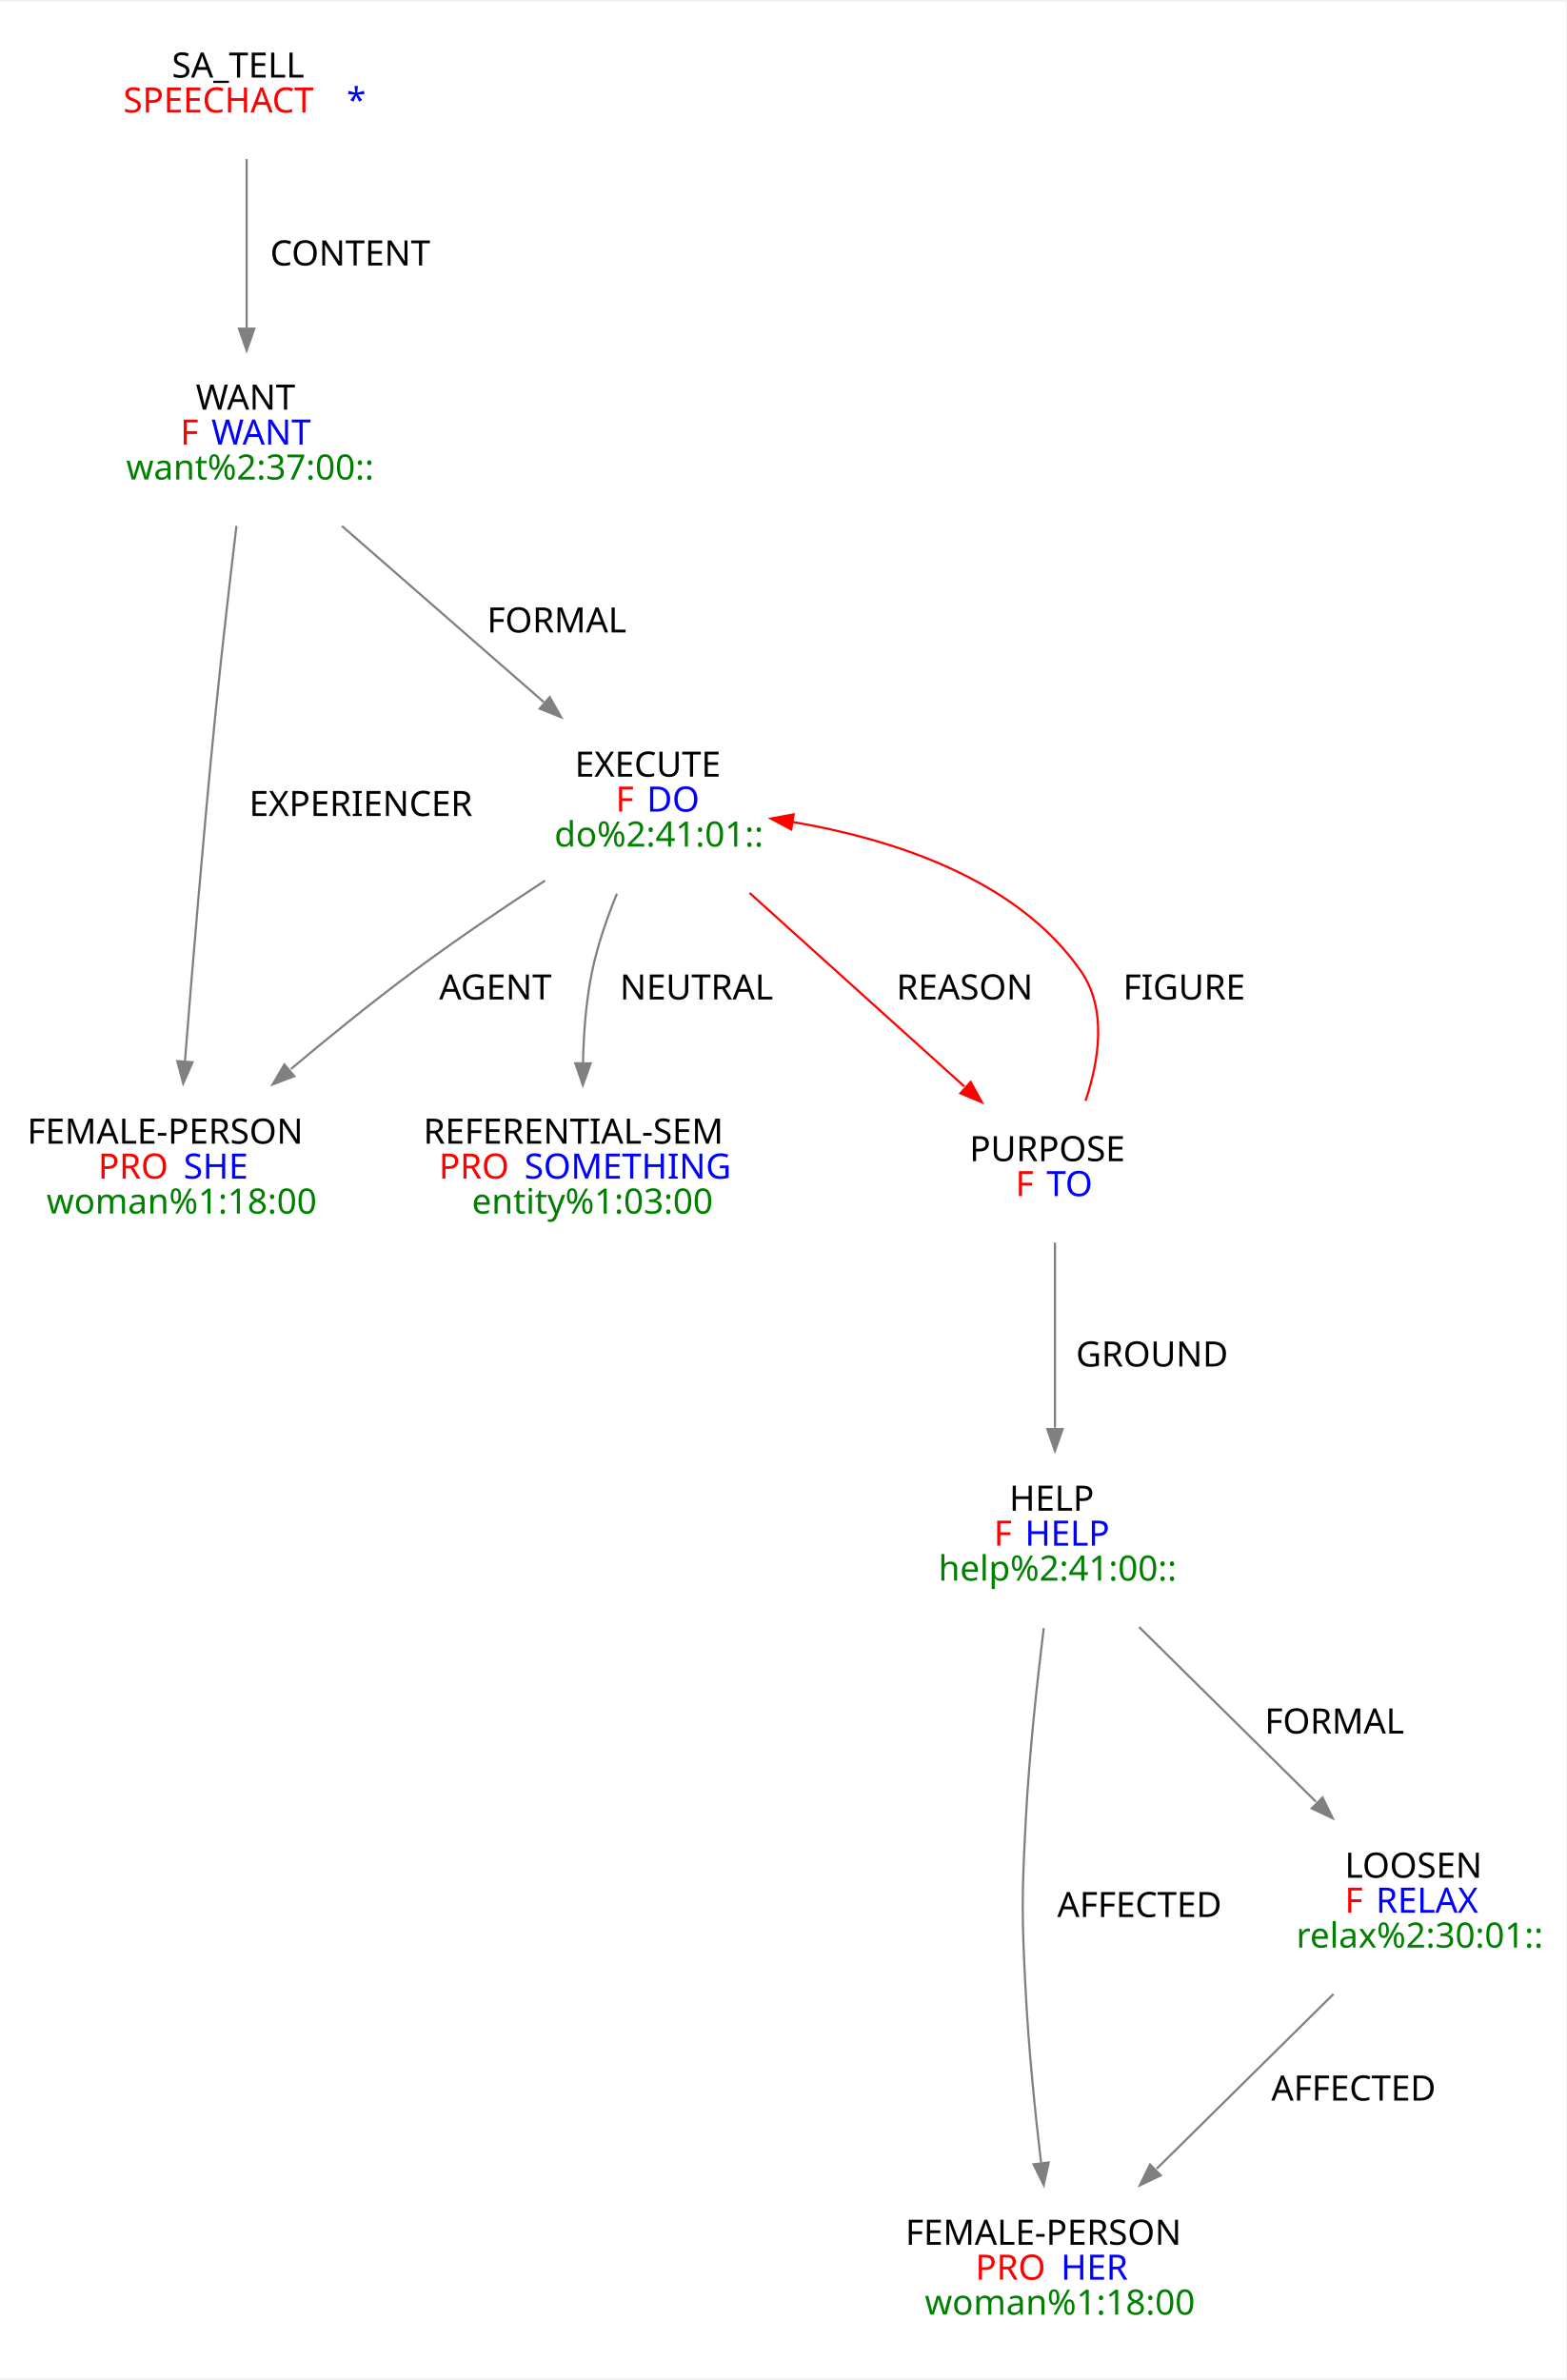
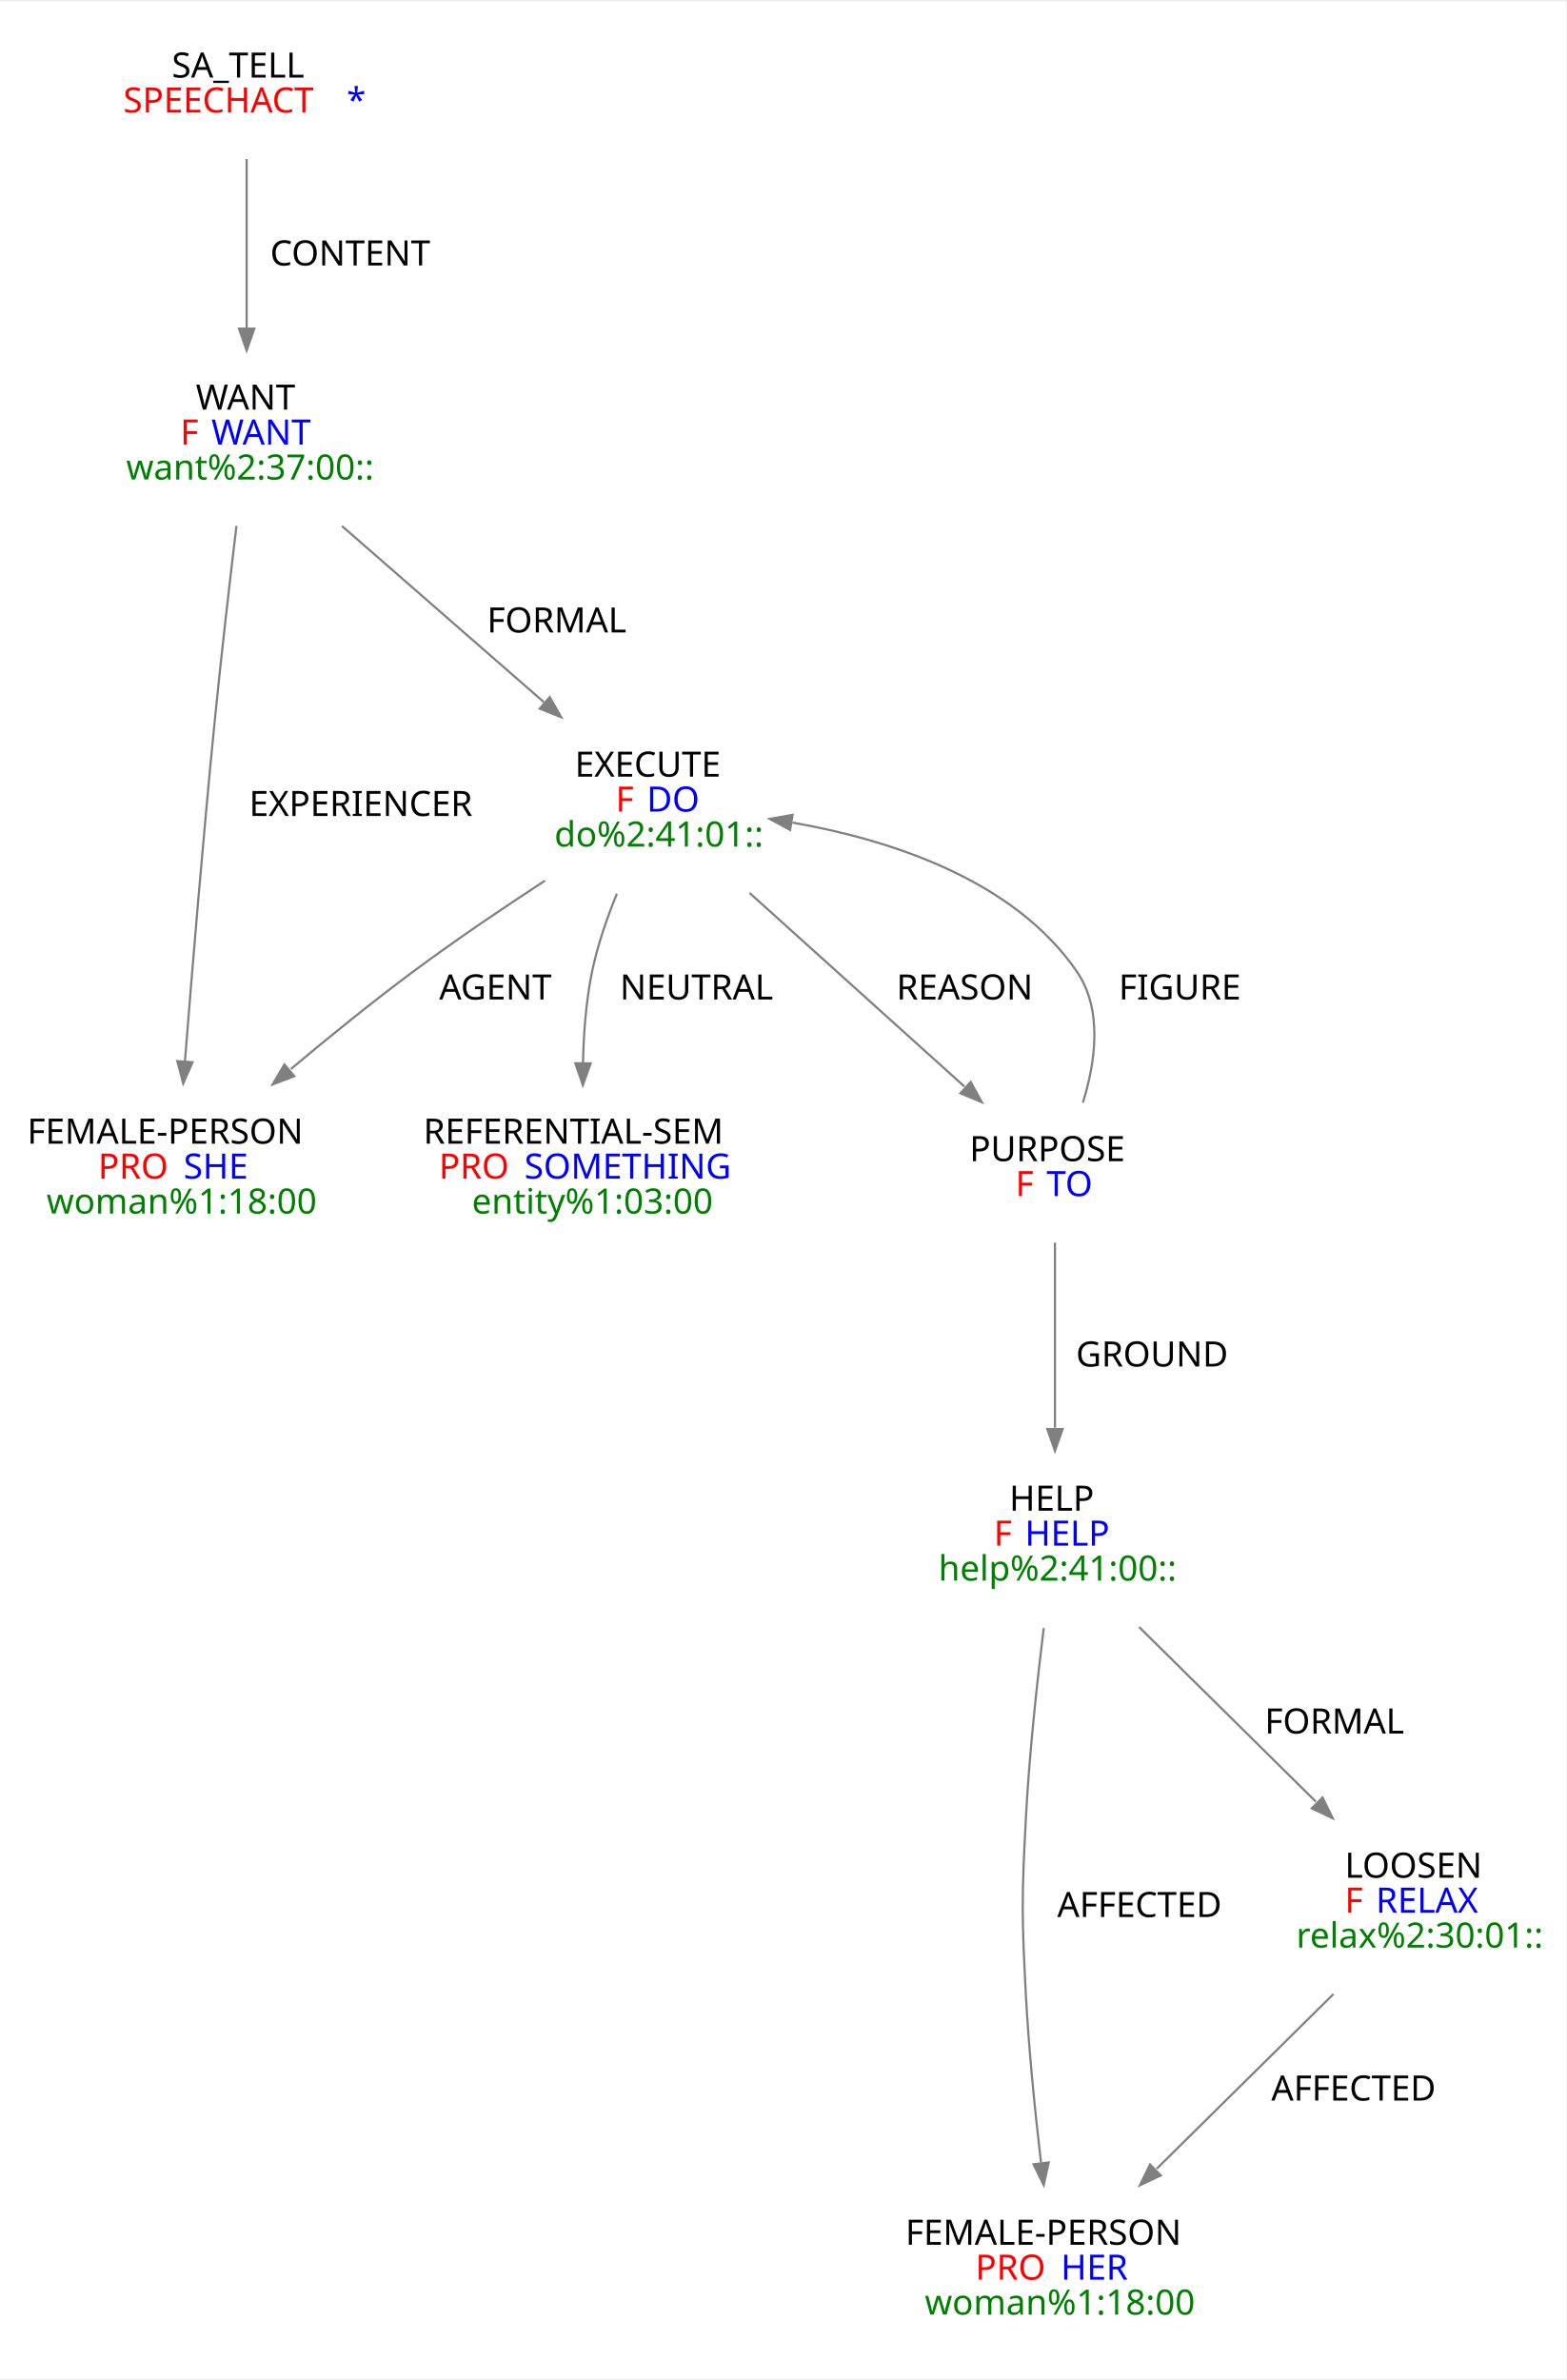
<svg xmlns="http://www.w3.org/2000/svg" xmlns:xlink="http://www.w3.org/1999/xlink" width="358pt" height="544pt" viewBox="0.00 0.00 358.47 544.00">
  <g id="graph0" class="graph" transform="scale(1 1) rotate(0) translate(4 540)">
    <polygon fill="white" stroke="transparent" points="-4,4 -4,-540 354.47,-540 354.47,4 -4,4" />
    <g id="node1" class="node">
      <g id="a_node1">
        <a xlink:href="http://trips.ihmc.us/lexicon/data/ONT::SA_TELL.xml" xlink:title="&lt;font color=&quot;green&quot;&gt;&lt;br /&gt;&lt;/font&gt; &lt;font color=&quot;black&quot;&gt;SA_TELL&lt;/font&gt; &lt;font color=&quot;green&quot;&gt;&lt;br /&gt;&lt;/font&gt; &lt;font color=&quot;red&quot;&gt;SPEECHACT&lt;/font&gt; &lt;font color=&quot;blue&quot;&gt;* &lt;/font&gt; &lt;font color=&quot;green&quot;&gt;&lt;br /&gt; &lt;/font&gt;">
          <text text-anchor="start" x="33.11" y="-522.6" font-family="Work Sans" font-size="8.00"> </text>
          <text text-anchor="start" x="35.33" y="-522.6" font-family="Work Sans" font-size="8.00">SA_TELL</text>
          <text text-anchor="start" x="69.57" y="-522.6" font-family="Work Sans" font-size="8.00"> </text>
          <text text-anchor="start" x="22" y="-514.6" font-family="Work Sans" font-size="8.00"> </text>
          <text text-anchor="start" x="24.22" y="-514.6" font-family="Work Sans" font-size="8.00" fill="red">SPEECHACT</text>
          <text text-anchor="start" x="73.12" y="-514.6" font-family="Work Sans" font-size="8.00"> </text>
          <text text-anchor="start" x="75.34" y="-514.6" font-family="Work Sans" font-size="8.00" fill="blue">* </text>
          <text text-anchor="start" x="80.68" y="-514.6" font-family="Work Sans" font-size="8.00"> </text>
          <text text-anchor="start" x="51.34" y="-506.6" font-family="Work Sans" font-size="8.00" fill="green"> </text>
        </a>
      </g>
    </g>
    <g id="node2" class="node">
      <g id="a_node2">
        <a xlink:href="http://trips.ihmc.us/lexicon/data/ONT::WANT.xml" xlink:title="&lt;font color=&quot;green&quot;&gt;&lt;br /&gt;&lt;/font&gt; &lt;font color=&quot;black&quot;&gt;WANT&lt;/font&gt; &lt;font color=&quot;green&quot;&gt;&lt;br /&gt;&lt;/font&gt; &lt;font color=&quot;red&quot;&gt;F&lt;/font&gt; &lt;font color=&quot;blue&quot;&gt;WANT&lt;/font&gt; &lt;font color=&quot;green&quot;&gt;&lt;br /&gt;&lt;/font&gt; &lt;font color=&quot;green&quot;&gt;want%2:37:00::&lt;/font&gt; &lt;font color=&quot;green&quot;&gt;&lt;br /&gt; &lt;/font&gt;">
          <text text-anchor="start" x="38.6" y="-446.6" font-family="Work Sans" font-size="8.00"> </text>
          <text text-anchor="start" x="40.82" y="-446.6" font-family="Work Sans" font-size="8.00">WANT</text>
          <text text-anchor="start" x="64.08" y="-446.6" font-family="Work Sans" font-size="8.00"> </text>
          <text text-anchor="start" x="35.04" y="-438.6" font-family="Work Sans" font-size="8.00"> </text>
          <text text-anchor="start" x="37.27" y="-438.6" font-family="Work Sans" font-size="8.00" fill="red">F</text>
          <text text-anchor="start" x="42.15" y="-438.6" font-family="Work Sans" font-size="8.00"> </text>
          <text text-anchor="start" x="44.38" y="-438.6" font-family="Work Sans" font-size="8.00" fill="blue">WANT</text>
          <text text-anchor="start" x="67.63" y="-438.6" font-family="Work Sans" font-size="8.00"> </text>
          <text text-anchor="start" x="22.65" y="-430.6" font-family="Work Sans" font-size="8.00"> </text>
          <text text-anchor="start" x="24.88" y="-430.6" font-family="Work Sans" font-size="8.00" fill="green">want%2:37:00::</text>
          <text text-anchor="start" x="80.03" y="-430.6" font-family="Work Sans" font-size="8.00"> </text>
          <text text-anchor="start" x="51.34" y="-422.6" font-family="Work Sans" font-size="8.00" fill="green"> </text>
        </a>
      </g>
    </g>
-     <g id="edge10" class="edge">
+     <g id="edge8" class="edge">
      <path fill="none" stroke="grey" stroke-width="0.5" d="M52.45,-503.96C52.45,-493.04 52.45,-478.02 52.45,-465.39" />
      <polygon fill="grey" stroke="grey" stroke-width="0.5" points="54.2,-465.14 52.45,-460.14 50.7,-465.14 54.2,-465.14" />
      <text text-anchor="middle" x="76.16" y="-479.6" font-family="Work Sans" font-size="8.00"> CONTENT   </text>
    </g>
    <g id="node3" class="node">
      <g id="a_node3">
        <a xlink:href="http://trips.ihmc.us/lexicon/data/ONT::FEMALE-PERSON.xml" xlink:title="&lt;font color=&quot;green&quot;&gt;&lt;br /&gt;&lt;/font&gt; &lt;font color=&quot;black&quot;&gt;FEMALE-PERSON&lt;/font&gt; &lt;font color=&quot;green&quot;&gt;&lt;br /&gt;&lt;/font&gt; &lt;font color=&quot;red&quot;&gt;PRO&lt;/font&gt; &lt;font color=&quot;blue&quot;&gt;SHE&lt;/font&gt; &lt;font color=&quot;green&quot;&gt;&lt;br /&gt;&lt;/font&gt; &lt;font color=&quot;green&quot;&gt;woman%1:18:00&lt;/font&gt; &lt;font color=&quot;green&quot;&gt;&lt;br /&gt; &lt;/font&gt;">
          <text text-anchor="start" x="0" y="-278.6" font-family="Work Sans" font-size="8.00"> </text>
          <text text-anchor="start" x="2.22" y="-278.6" font-family="Work Sans" font-size="8.00">FEMALE-PERSON</text>
          <text text-anchor="start" x="70.68" y="-278.6" font-family="Work Sans" font-size="8.00"> </text>
          <text text-anchor="start" x="16.22" y="-270.6" font-family="Work Sans" font-size="8.00"> </text>
          <text text-anchor="start" x="18.45" y="-270.6" font-family="Work Sans" font-size="8.00" fill="red">PRO</text>
          <text text-anchor="start" x="35.78" y="-270.6" font-family="Work Sans" font-size="8.00"> </text>
          <text text-anchor="start" x="38.01" y="-270.6" font-family="Work Sans" font-size="8.00" fill="blue">SHE</text>
          <text text-anchor="start" x="54.46" y="-270.6" font-family="Work Sans" font-size="8.00"> </text>
          <text text-anchor="start" x="4.43" y="-262.6" font-family="Work Sans" font-size="8.00"> </text>
          <text text-anchor="start" x="6.65" y="-262.6" font-family="Work Sans" font-size="8.00" fill="green">woman%1:18:00</text>
          <text text-anchor="start" x="66.25" y="-262.6" font-family="Work Sans" font-size="8.00"> </text>
          <text text-anchor="start" x="35.34" y="-254.6" font-family="Work Sans" font-size="8.00" fill="green"> </text>
        </a>
      </g>
    </g>
-     <g id="edge2" class="edge">
+     <g id="edge5" class="edge">
      <path fill="none" stroke="grey" stroke-width="0.5" d="M50.12,-419.99C48.62,-407.5 46.69,-390.79 45.21,-376 42.53,-349.17 39.98,-318.35 38.33,-297.47" />
      <polygon fill="grey" stroke="grey" stroke-width="0.5" points="40.06,-297.23 37.93,-292.38 36.58,-297.5 40.06,-297.23" />
      <text text-anchor="middle" x="78.57" y="-353.6" font-family="Work Sans" font-size="8.00"> EXPERIENCER   </text>
    </g>
    <g id="node4" class="node">
      <g id="a_node4">
        <a xlink:href="http://trips.ihmc.us/lexicon/data/ONT::EXECUTE.xml" xlink:title="&lt;font color=&quot;green&quot;&gt;&lt;br /&gt;&lt;/font&gt; &lt;font color=&quot;black&quot;&gt;EXECUTE&lt;/font&gt; &lt;font color=&quot;green&quot;&gt;&lt;br /&gt;&lt;/font&gt; &lt;font color=&quot;red&quot;&gt;F&lt;/font&gt; &lt;font color=&quot;blue&quot;&gt;DO&lt;/font&gt; &lt;font color=&quot;green&quot;&gt;&lt;br /&gt;&lt;/font&gt; &lt;font color=&quot;green&quot;&gt;do%2:41:01::&lt;/font&gt; &lt;font color=&quot;green&quot;&gt;&lt;br /&gt; &lt;/font&gt;">
          <text text-anchor="start" x="125.34" y="-362.6" font-family="Work Sans" font-size="8.00"> </text>
          <text text-anchor="start" x="127.56" y="-362.6" font-family="Work Sans" font-size="8.00">EXECUTE</text>
          <text text-anchor="start" x="165.34" y="-362.6" font-family="Work Sans" font-size="8.00"> </text>
          <text text-anchor="start" x="134.67" y="-354.6" font-family="Work Sans" font-size="8.00"> </text>
          <text text-anchor="start" x="136.9" y="-354.6" font-family="Work Sans" font-size="8.00" fill="red">F</text>
          <text text-anchor="start" x="141.78" y="-354.6" font-family="Work Sans" font-size="8.00"> </text>
          <text text-anchor="start" x="144.01" y="-354.6" font-family="Work Sans" font-size="8.00" fill="blue">DO</text>
          <text text-anchor="start" x="156.01" y="-354.6" font-family="Work Sans" font-size="8.00"> </text>
          <text text-anchor="start" x="120.65" y="-346.6" font-family="Work Sans" font-size="8.00"> </text>
          <text text-anchor="start" x="122.88" y="-346.6" font-family="Work Sans" font-size="8.00" fill="green">do%2:41:01::</text>
          <text text-anchor="start" x="170.03" y="-346.6" font-family="Work Sans" font-size="8.00"> </text>
          <text text-anchor="start" x="145.34" y="-338.6" font-family="Work Sans" font-size="8.00" fill="green"> </text>
        </a>
      </g>
    </g>
-     <g id="edge11" class="edge">
+     <g id="edge6" class="edge">
      <path fill="none" stroke="grey" stroke-width="0.5" d="M74.25,-419.98C88.03,-407.96 105.92,-392.36 120.44,-379.69" />
      <polygon fill="grey" stroke="grey" stroke-width="0.5" points="121.82,-380.81 124.44,-376.2 119.52,-378.17 121.82,-380.81" />
      <text text-anchor="middle" x="123.42" y="-395.6" font-family="Work Sans" font-size="8.00"> FORMAL   </text>
    </g>
-     <g id="edge1" class="edge">
+     <g id="edge7" class="edge">
      <path fill="none" stroke="grey" stroke-width="0.5" d="M120.74,-338.81C111.12,-332.53 100.2,-325.15 90.58,-318 81.22,-311.05 71.33,-303.03 62.59,-295.7" />
      <polygon fill="grey" stroke="grey" stroke-width="0.5" points="63.35,-294.05 58.4,-292.17 61.09,-296.73 63.35,-294.05" />
      <text text-anchor="middle" x="109.39" y="-311.6" font-family="Work Sans" font-size="8.00"> AGENT   </text>
    </g>
    <g id="node5" class="node">
      <g id="a_node5">
        <a xlink:href="http://trips.ihmc.us/lexicon/data/ONT::REFERENTIAL-SEM.xml" xlink:title="&lt;font color=&quot;green&quot;&gt;&lt;br /&gt;&lt;/font&gt; &lt;font color=&quot;black&quot;&gt;REFERENTIAL-SEM&lt;/font&gt; &lt;font color=&quot;green&quot;&gt;&lt;br /&gt;&lt;/font&gt; &lt;font color=&quot;red&quot;&gt;PRO&lt;/font&gt; &lt;font color=&quot;blue&quot;&gt;SOMETHING&lt;/font&gt; &lt;font color=&quot;green&quot;&gt;&lt;br /&gt;&lt;/font&gt; &lt;font color=&quot;green&quot;&gt;entity%1:03:00&lt;/font&gt; &lt;font color=&quot;green&quot;&gt;&lt;br /&gt; &lt;/font&gt;">
          <text text-anchor="start" x="90.67" y="-278.6" font-family="Work Sans" font-size="8.00"> </text>
          <text text-anchor="start" x="92.89" y="-278.6" font-family="Work Sans" font-size="8.00">REFERENTIAL-SEM</text>
          <text text-anchor="start" x="168.01" y="-278.6" font-family="Work Sans" font-size="8.00"> </text>
          <text text-anchor="start" x="94.23" y="-270.6" font-family="Work Sans" font-size="8.00"> </text>
          <text text-anchor="start" x="96.45" y="-270.6" font-family="Work Sans" font-size="8.00" fill="red">PRO</text>
          <text text-anchor="start" x="113.79" y="-270.6" font-family="Work Sans" font-size="8.00"> </text>
          <text text-anchor="start" x="116.01" y="-270.6" font-family="Work Sans" font-size="8.00" fill="blue">SOMETHING</text>
          <text text-anchor="start" x="164.45" y="-270.6" font-family="Work Sans" font-size="8.00"> </text>
          <text text-anchor="start" x="101.77" y="-262.6" font-family="Work Sans" font-size="8.00"> </text>
          <text text-anchor="start" x="103.99" y="-262.6" font-family="Work Sans" font-size="8.00" fill="green">entity%1:03:00</text>
          <text text-anchor="start" x="156.91" y="-262.6" font-family="Work Sans" font-size="8.00"> </text>
          <text text-anchor="start" x="129.34" y="-254.6" font-family="Work Sans" font-size="8.00" fill="green"> </text>
        </a>
      </g>
    </g>
-     <g id="edge4" class="edge">
+     <g id="edge1" class="edge">
      <path fill="none" stroke="grey" stroke-width="0.5" d="M137.19,-335.82C134.9,-330.21 132.75,-323.97 131.51,-318 130.13,-311.29 129.57,-303.9 129.43,-297.08" />
      <polygon fill="grey" stroke="grey" stroke-width="0.5" points="131.18,-296.99 129.4,-292 127.68,-297.01 131.18,-296.99" />
      <text text-anchor="middle" x="155.42" y="-311.6" font-family="Work Sans" font-size="8.00"> NEUTRAL   </text>
    </g>
    <g id="node6" class="node">
      <g id="a_node6">
        <a xlink:href="http://trips.ihmc.us/lexicon/data/ONT::PURPOSE.xml" xlink:title="&lt;font color=&quot;green&quot;&gt;&lt;br /&gt;&lt;/font&gt; &lt;font color=&quot;black&quot;&gt;PURPOSE&lt;/font&gt; &lt;font color=&quot;green&quot;&gt;&lt;br /&gt;&lt;/font&gt; &lt;font color=&quot;red&quot;&gt;F&lt;/font&gt; &lt;font color=&quot;blue&quot;&gt;TO&lt;/font&gt; &lt;font color=&quot;green&quot;&gt;&lt;br /&gt; &lt;/font&gt;">
          <text text-anchor="start" x="215.67" y="-274.6" font-family="Work Sans" font-size="8.00"> </text>
          <text text-anchor="start" x="217.89" y="-274.6" font-family="Work Sans" font-size="8.00">PURPOSE</text>
          <text text-anchor="start" x="257.01" y="-274.6" font-family="Work Sans" font-size="8.00"> </text>
          <text text-anchor="start" x="226.19" y="-266.6" font-family="Work Sans" font-size="8.00"> </text>
          <text text-anchor="start" x="228.41" y="-266.6" font-family="Work Sans" font-size="8.00" fill="red">F</text>
          <text text-anchor="start" x="233.3" y="-266.6" font-family="Work Sans" font-size="8.00"> </text>
          <text text-anchor="start" x="235.52" y="-266.6" font-family="Work Sans" font-size="8.00" fill="blue">TO</text>
          <text text-anchor="start" x="246.49" y="-266.6" font-family="Work Sans" font-size="8.00"> </text>
          <text text-anchor="start" x="236.34" y="-258.6" font-family="Work Sans" font-size="8.00" fill="green"> </text>
        </a>
      </g>
    </g>
-     <g id="edge9" class="edge">
-       <path fill="none" stroke="red" stroke-width="0.5" d="M167.56,-335.98C182.34,-322.66 202,-304.95 216.7,-291.7" />
-       <polygon fill="red" stroke="red" stroke-width="0.5" points="218.16,-292.73 220.71,-288.09 215.82,-290.13 218.16,-292.73" />
+     <g id="edge2" class="edge">
+       <path fill="none" stroke="grey" stroke-width="0.5" d="M167.56,-335.98C182.34,-322.66 202,-304.95 216.7,-291.7" />
+       <polygon fill="grey" stroke="grey" stroke-width="0.5" points="218.16,-292.73 220.71,-288.09 215.82,-290.13 218.16,-292.73" />
      <text text-anchor="middle" x="216.79" y="-311.6" font-family="Work Sans" font-size="8.00"> REASON   </text>
    </g>
-     <g id="edge8" class="edge">
-       <path fill="none" stroke="red" stroke-width="0.5" d="M244.46,-288.42C247.57,-297.74 249.35,-309.43 243.45,-318 228.72,-339.39 199.84,-348.42 177.4,-352.23" />
-       <polygon fill="red" stroke="red" stroke-width="0.5" points="177.1,-350.51 172.43,-353.01 177.64,-353.97 177.1,-350.51" />
-       <text text-anchor="middle" x="267.01" y="-311.6" font-family="Work Sans" font-size="8.00"> FIGURE   </text>
+     <g id="edge11" class="edge">
+       <path fill="none" stroke="grey" stroke-width="0.5" d="M243.84,-288C246.76,-297.39 248.41,-309.32 242.45,-318 227.95,-339.13 199.54,-348.2 177.37,-352.09" />
+       <polygon fill="grey" stroke="grey" stroke-width="0.5" points="176.83,-350.4 172.17,-352.93 177.39,-353.86 176.83,-350.4" />
+       <text text-anchor="middle" x="266.01" y="-311.6" font-family="Work Sans" font-size="8.00"> FIGURE   </text>
    </g>
    <g id="node7" class="node">
      <g id="a_node7">
        <a xlink:href="http://trips.ihmc.us/lexicon/data/ONT::HELP.xml" xlink:title="&lt;font color=&quot;green&quot;&gt;&lt;br /&gt;&lt;/font&gt; &lt;font color=&quot;black&quot;&gt;HELP&lt;/font&gt; &lt;font color=&quot;green&quot;&gt;&lt;br /&gt;&lt;/font&gt; &lt;font color=&quot;red&quot;&gt;F&lt;/font&gt; &lt;font color=&quot;blue&quot;&gt;HELP&lt;/font&gt; &lt;font color=&quot;green&quot;&gt;&lt;br /&gt;&lt;/font&gt; &lt;font color=&quot;green&quot;&gt;help%2:41:00::&lt;/font&gt; &lt;font color=&quot;green&quot;&gt;&lt;br /&gt; &lt;/font&gt;">
          <text text-anchor="start" x="224.78" y="-194.6" font-family="Work Sans" font-size="8.00"> </text>
          <text text-anchor="start" x="227" y="-194.6" font-family="Work Sans" font-size="8.00">HELP</text>
          <text text-anchor="start" x="247.9" y="-194.6" font-family="Work Sans" font-size="8.00"> </text>
          <text text-anchor="start" x="221.22" y="-186.6" font-family="Work Sans" font-size="8.00"> </text>
          <text text-anchor="start" x="223.45" y="-186.6" font-family="Work Sans" font-size="8.00" fill="red">F</text>
          <text text-anchor="start" x="228.33" y="-186.6" font-family="Work Sans" font-size="8.00"> </text>
          <text text-anchor="start" x="230.56" y="-186.6" font-family="Work Sans" font-size="8.00" fill="blue">HELP</text>
          <text text-anchor="start" x="251.46" y="-186.6" font-family="Work Sans" font-size="8.00"> </text>
          <text text-anchor="start" x="208.54" y="-178.6" font-family="Work Sans" font-size="8.00"> </text>
          <text text-anchor="start" x="210.76" y="-178.6" font-family="Work Sans" font-size="8.00" fill="green">help%2:41:00::</text>
          <text text-anchor="start" x="264.14" y="-178.6" font-family="Work Sans" font-size="8.00"> </text>
          <text text-anchor="start" x="236.34" y="-170.6" font-family="Work Sans" font-size="8.00" fill="green"> </text>
        </a>
      </g>
    </g>
-     <g id="edge3" class="edge">
+     <g id="edge10" class="edge">
      <path fill="none" stroke="grey" stroke-width="0.5" d="M237.45,-255.96C237.45,-244.12 237.45,-227.38 237.45,-213.6" />
      <polygon fill="grey" stroke="grey" stroke-width="0.5" points="239.2,-213.29 237.45,-208.29 235.7,-213.29 239.2,-213.29" />
      <text text-anchor="middle" x="259.67" y="-227.6" font-family="Work Sans" font-size="8.00"> GROUND   </text>
    </g>
    <g id="node8" class="node">
      <g id="a_node8">
        <a xlink:href="http://trips.ihmc.us/lexicon/data/ONT::FEMALE-PERSON.xml" xlink:title="&lt;font color=&quot;green&quot;&gt;&lt;br /&gt;&lt;/font&gt; &lt;font color=&quot;black&quot;&gt;FEMALE-PERSON&lt;/font&gt; &lt;font color=&quot;green&quot;&gt;&lt;br /&gt;&lt;/font&gt; &lt;font color=&quot;red&quot;&gt;PRO&lt;/font&gt; &lt;font color=&quot;blue&quot;&gt;HER&lt;/font&gt; &lt;font color=&quot;green&quot;&gt;&lt;br /&gt;&lt;/font&gt; &lt;font color=&quot;green&quot;&gt;woman%1:18:00&lt;/font&gt; &lt;font color=&quot;green&quot;&gt;&lt;br /&gt; &lt;/font&gt;">
          <text text-anchor="start" x="201" y="-26.6" font-family="Work Sans" font-size="8.00"> </text>
          <text text-anchor="start" x="203.22" y="-26.6" font-family="Work Sans" font-size="8.00">FEMALE-PERSON</text>
          <text text-anchor="start" x="271.68" y="-26.6" font-family="Work Sans" font-size="8.00"> </text>
          <text text-anchor="start" x="217" y="-18.6" font-family="Work Sans" font-size="8.00"> </text>
          <text text-anchor="start" x="219.23" y="-18.6" font-family="Work Sans" font-size="8.00" fill="red">PRO</text>
          <text text-anchor="start" x="236.56" y="-18.6" font-family="Work Sans" font-size="8.00"> </text>
          <text text-anchor="start" x="238.79" y="-18.6" font-family="Work Sans" font-size="8.00" fill="blue">HER</text>
          <text text-anchor="start" x="255.68" y="-18.6" font-family="Work Sans" font-size="8.00"> </text>
          <text text-anchor="start" x="205.43" y="-10.6" font-family="Work Sans" font-size="8.00"> </text>
          <text text-anchor="start" x="207.65" y="-10.6" font-family="Work Sans" font-size="8.00" fill="green">woman%1:18:00</text>
          <text text-anchor="start" x="267.25" y="-10.6" font-family="Work Sans" font-size="8.00"> </text>
          <text text-anchor="start" x="236.34" y="-2.6" font-family="Work Sans" font-size="8.00" fill="green"> </text>
        </a>
      </g>
    </g>
-     <g id="edge7" class="edge">
+     <g id="edge9" class="edge">
      <path fill="none" stroke="grey" stroke-width="0.5" d="M234.88,-167.74C233.35,-155.29 231.55,-138.72 230.78,-124 229.84,-106.25 229.84,-101.75 230.78,-84 231.45,-71.24 232.89,-57.08 234.26,-45.42" />
      <polygon fill="grey" stroke="grey" stroke-width="0.5" points="236.02,-45.43 234.88,-40.26 232.54,-45.01 236.02,-45.43" />
      <text text-anchor="middle" x="256.79" y="-101.6" font-family="Work Sans" font-size="8.00"> AFFECTED   </text>
    </g>
    <g id="node9" class="node">
      <g id="a_node9">
        <a xlink:href="http://trips.ihmc.us/lexicon/data/ONT::LOOSEN.xml" xlink:title="&lt;font color=&quot;green&quot;&gt;&lt;br /&gt;&lt;/font&gt; &lt;font color=&quot;black&quot;&gt;LOOSEN&lt;/font&gt; &lt;font color=&quot;green&quot;&gt;&lt;br /&gt;&lt;/font&gt; &lt;font color=&quot;red&quot;&gt;F&lt;/font&gt; &lt;font color=&quot;blue&quot;&gt;RELAX&lt;/font&gt; &lt;font color=&quot;green&quot;&gt;&lt;br /&gt;&lt;/font&gt; &lt;font color=&quot;green&quot;&gt;relax%2:30:01::&lt;/font&gt; &lt;font color=&quot;green&quot;&gt;&lt;br /&gt; &lt;/font&gt;">
          <text text-anchor="start" x="301.56" y="-110.6" font-family="Work Sans" font-size="8.00"> </text>
          <text text-anchor="start" x="303.78" y="-110.6" font-family="Work Sans" font-size="8.00">LOOSEN</text>
          <text text-anchor="start" x="337.12" y="-110.6" font-family="Work Sans" font-size="8.00"> </text>
          <text text-anchor="start" x="301.56" y="-102.6" font-family="Work Sans" font-size="8.00"> </text>
          <text text-anchor="start" x="303.78" y="-102.6" font-family="Work Sans" font-size="8.00" fill="red">F</text>
          <text text-anchor="start" x="308.67" y="-102.6" font-family="Work Sans" font-size="8.00"> </text>
          <text text-anchor="start" x="310.89" y="-102.6" font-family="Work Sans" font-size="8.00" fill="blue">RELAX</text>
          <text text-anchor="start" x="337.12" y="-102.6" font-family="Work Sans" font-size="8.00"> </text>
          <text text-anchor="start" x="290.43" y="-94.6" font-family="Work Sans" font-size="8.00"> </text>
          <text text-anchor="start" x="292.66" y="-94.6" font-family="Work Sans" font-size="8.00" fill="green">relax%2:30:01::</text>
          <text text-anchor="start" x="348.25" y="-94.6" font-family="Work Sans" font-size="8.00"> </text>
          <text text-anchor="start" x="319.34" y="-86.6" font-family="Work Sans" font-size="8.00" fill="green"> </text>
        </a>
      </g>
    </g>
-     <g id="edge5" class="edge">
+     <g id="edge4" class="edge">
      <path fill="none" stroke="grey" stroke-width="0.5" d="M256.7,-167.98C268.77,-156.06 284.39,-140.62 297.16,-128.01" />
      <polygon fill="grey" stroke="grey" stroke-width="0.5" points="298.69,-128.96 301.02,-124.2 296.23,-126.47 298.69,-128.96" />
      <text text-anchor="middle" x="301.42" y="-143.6" font-family="Work Sans" font-size="8.00"> FORMAL   </text>
    </g>
-     <g id="edge6" class="edge">
+     <g id="edge3" class="edge">
      <path fill="none" stroke="grey" stroke-width="0.5" d="M301.2,-83.98C289.14,-72.06 273.51,-56.62 260.75,-44.01" />
      <polygon fill="grey" stroke="grey" stroke-width="0.5" points="261.67,-42.47 256.88,-40.2 259.21,-44.96 261.67,-42.47" />
      <text text-anchor="middle" x="305.79" y="-59.6" font-family="Work Sans" font-size="8.00"> AFFECTED   </text>
    </g>
  </g>
</svg>
